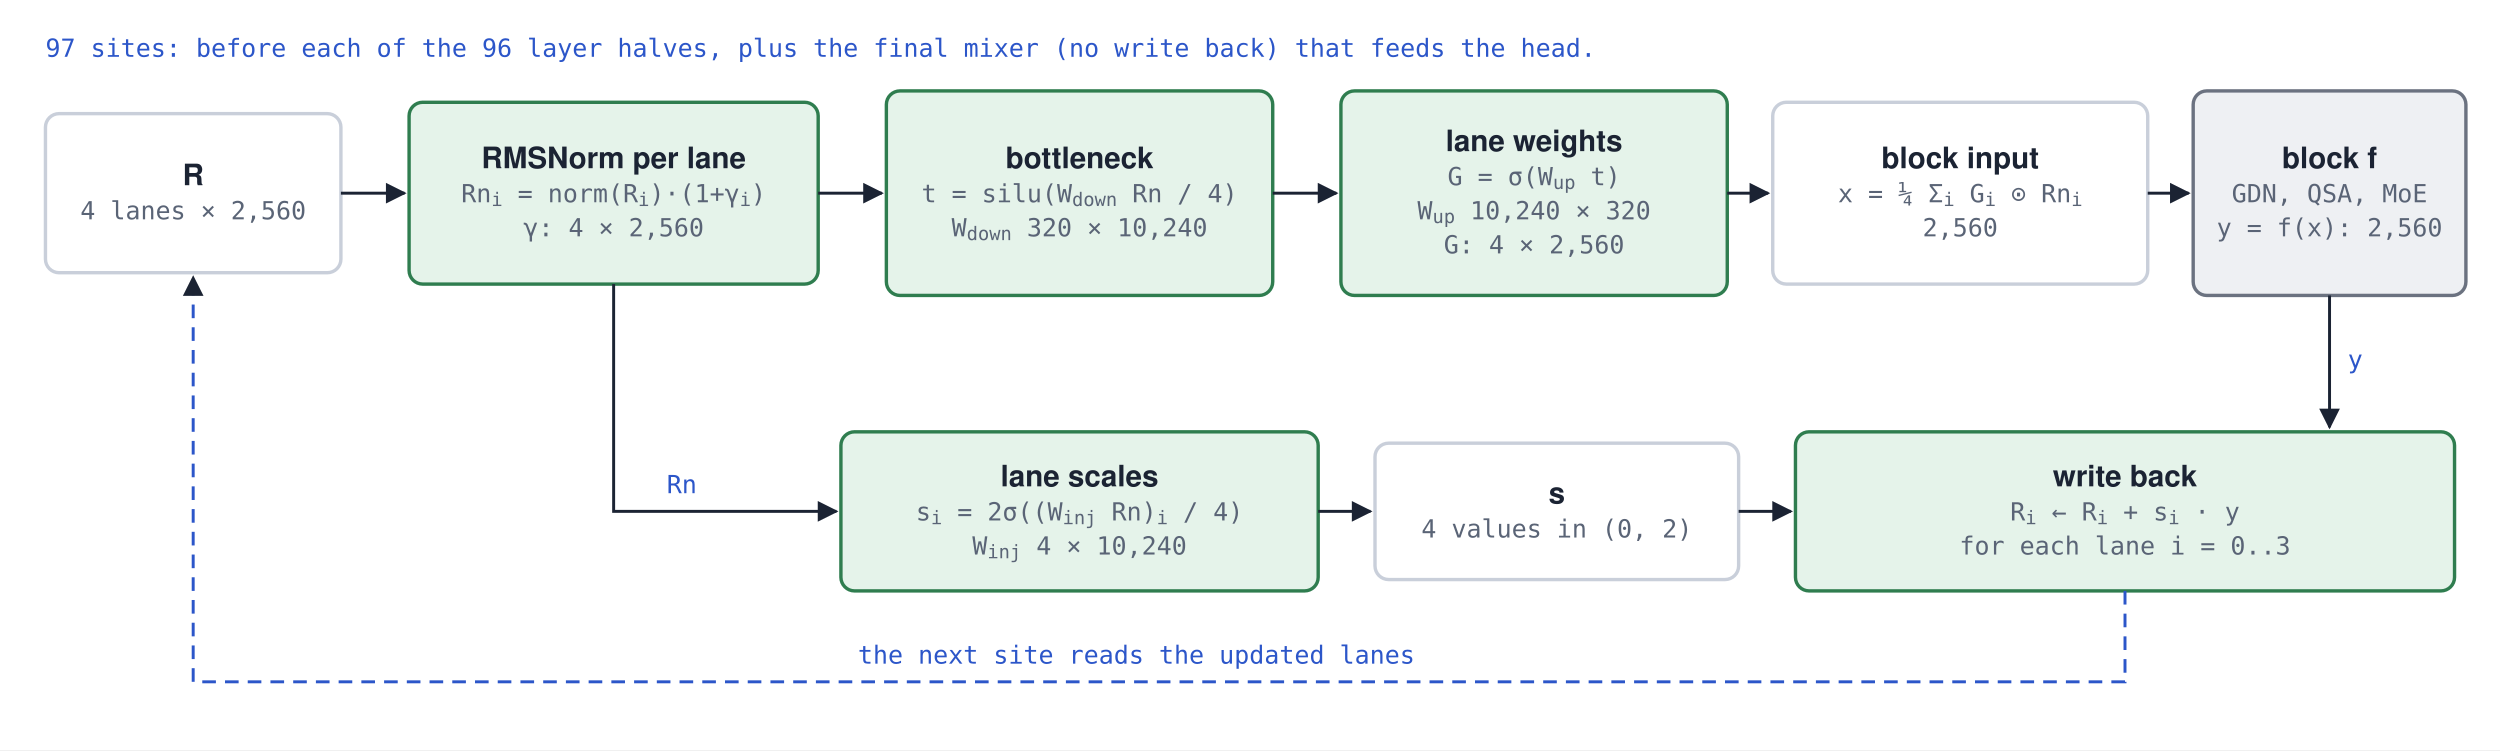
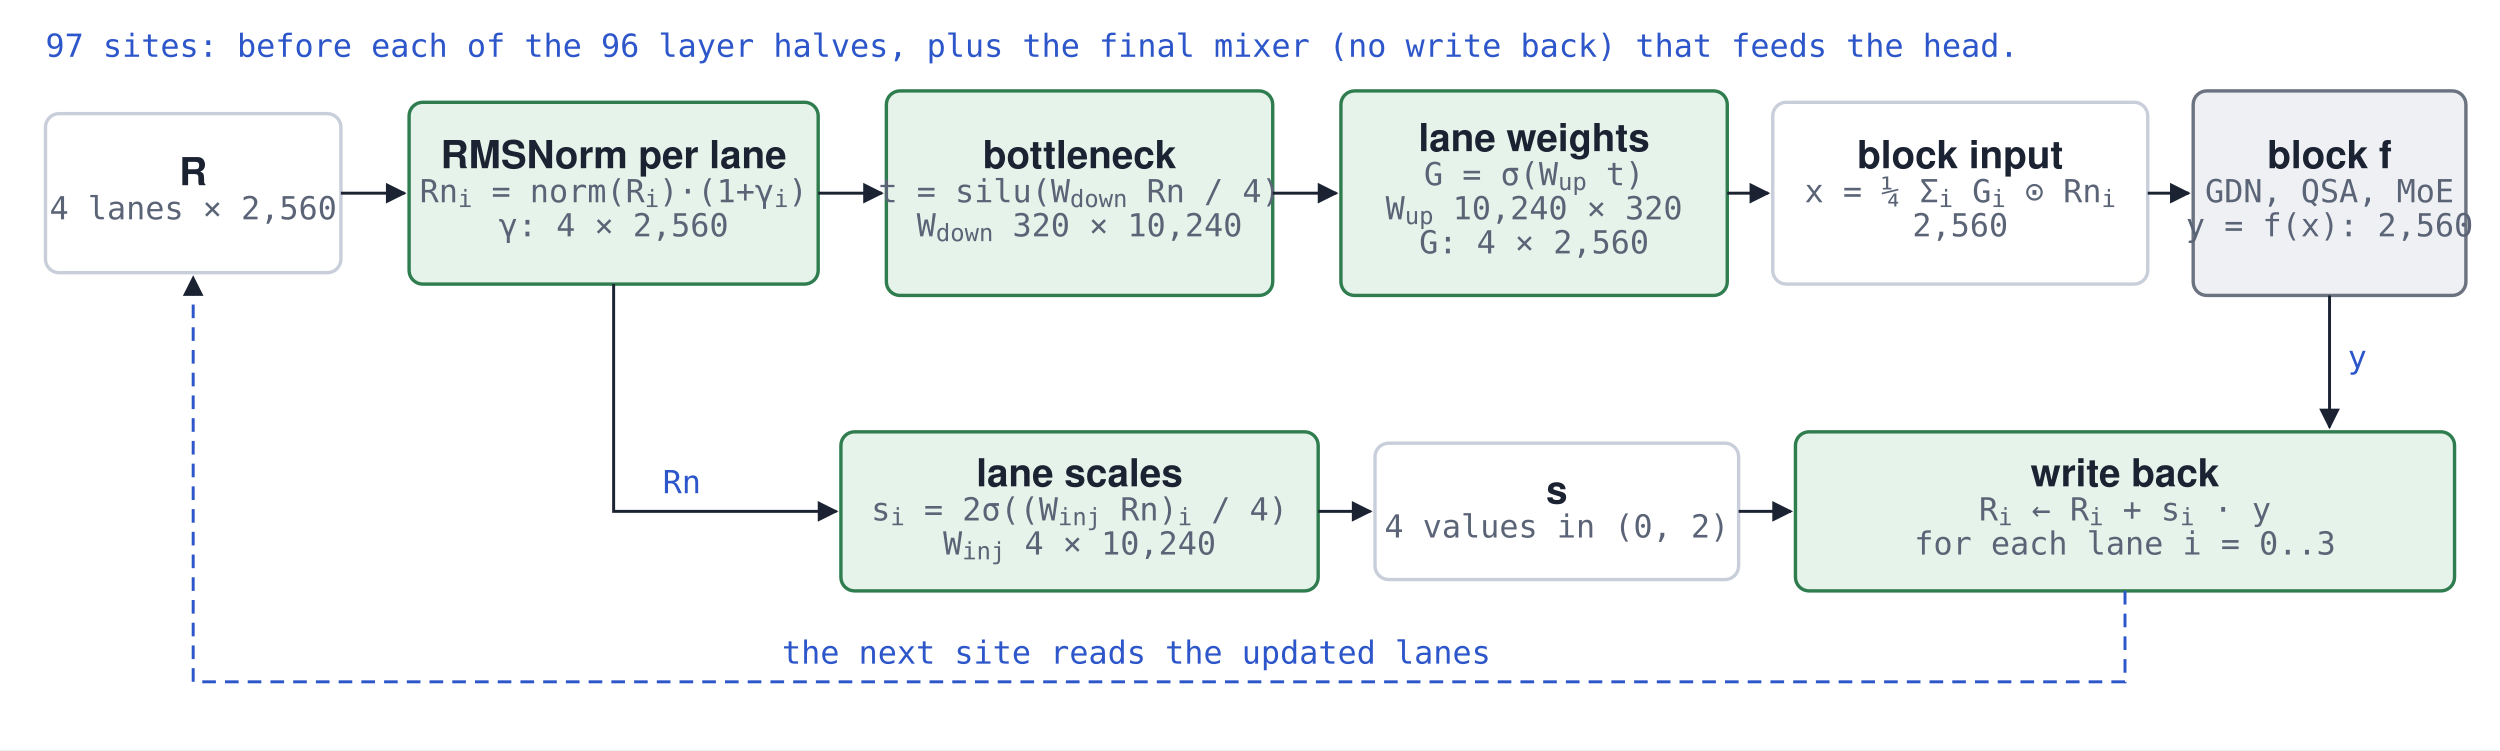
<svg xmlns="http://www.w3.org/2000/svg" viewBox="0 0 1100 330" role="img" aria-label="Hyper-connection site: per-lane RMSNorm, a 320-wide bottleneck gives per-element lane weights, the block input is their weighted mean, and four lane scales decide how much of the block output each lane receives">
  <rect width="100%" height="100%" fill="#ffffff" />
-   <style>rect.ok{fill:#e5f3ea;stroke:#2f7d4f;stroke-width:1.5}rect.ref{fill:#fbf0dc;stroke:#a86a12;stroke-width:1.5;stroke-dasharray:5 3}rect.mix{fill:#e5f3ea;stroke:#a86a12;stroke-width:1.5;stroke-dasharray:5 3}rect.wt{fill:#eceefa;stroke:#5b5f9e;stroke-width:1.5}rect.dat{fill:#fff;stroke:#c9cfda;stroke-width:1.5}rect.host2{fill:#eef0f3;stroke:#6b7280;stroke-width:1.5}rect.st{fill:#fbf0dc;stroke:#a86a12;stroke-width:1.5}rect.spec{fill:none;stroke:#5a6476;stroke-width:1.5;stroke-dasharray:3 3}rect.bar{fill:#2c56c9}rect.bar2{fill:#b0245e}text.tm{font:600 11px Menlo,monospace;fill:#b0245e}rect.grp{fill:none;stroke:#5a6476;stroke-width:1;stroke-dasharray:2 4}text{fill:#1b2333}text.t{font:600 13px Helvetica,Arial,sans-serif}text.m{font:11px Menlo,monospace;fill:#5a6476}text.al{font:11px Menlo,monospace;fill:#2c56c9}text.gt{font:600 13px Helvetica,Arial,sans-serif;fill:#5a6476}polyline.ar{fill:none;stroke:#1b2333;stroke-width:1.3}polyline.dash{stroke-dasharray:6 4;stroke:#2c56c9}.ahp{fill:#1b2333}</style>
+   <style>rect.ok{fill:#e5f3ea;stroke:#2f7d4f;stroke-width:1.5}rect.ref{fill:#fbf0dc;stroke:#a86a12;stroke-width:1.5;stroke-dasharray:5 3}rect.mix{fill:#e5f3ea;stroke:#a86a12;stroke-width:1.5;stroke-dasharray:5 3}rect.wt{fill:#eceefa;stroke:#5b5f9e;stroke-width:1.5}rect.dat{fill:#fff;stroke:#c9cfda;stroke-width:1.5}rect.host2{fill:#eef0f3;stroke:#6b7280;stroke-width:1.5}rect.st{fill:#fbf0dc;stroke:#a86a12;stroke-width:1.5}rect.spec{fill:none;stroke:#5a6476;stroke-width:1.5;stroke-dasharray:3 3}rect.bar{fill:#2c56c9}rect.bar2{fill:#b0245e}text.tm{font:600 14px Menlo,monospace;fill:#b0245e}rect.grp{fill:none;stroke:#5a6476;stroke-width:1;stroke-dasharray:2 4}text{fill:#1b2333}text.t{font:600 17px Helvetica,Arial,sans-serif}text.m{font:14px Menlo,monospace;fill:#5a6476}text.al{font:14px Menlo,monospace;fill:#2c56c9}text.gt{font:600 17px Helvetica,Arial,sans-serif;fill:#5a6476}polyline.ar{fill:none;stroke:#1b2333;stroke-width:1.3}polyline.dash{stroke-dasharray:6 4;stroke:#2c56c9}.ahp{fill:#1b2333}</style>
  <defs>
    <marker id="ah2" viewBox="0 0 10 10" refX="9" refY="5" markerWidth="7" markerHeight="7" orient="auto-start-reverse">
      <path d="M0,0 L10,5 L0,10 z" class="ahp" />
    </marker>
  </defs>
  <rect class="dat" x="20" y="50" width="130" height="70" rx="6" />
  <text class="t" x="85.0" y="81.5" text-anchor="middle">R</text>
-   <text class="m" x="85.0" y="96.5" text-anchor="middle">4 lanes × 2,560</text>
+   <text textLength="118" lengthAdjust="spacingAndGlyphs" class="m" x="85.0" y="96.5" text-anchor="middle">4 lanes × 2,560</text>
  <rect class="ok" x="180" y="45" width="180" height="80" rx="6" />
  <text class="t" x="270.0" y="74.0" text-anchor="middle">RMSNorm per lane</text>
-   <text class="m" x="270.0" y="89.0" text-anchor="middle">Rn<tspan baseline-shift="sub" font-size="75%">i</tspan> = norm(R<tspan baseline-shift="sub" font-size="75%">i</tspan>)·(1+γ<tspan baseline-shift="sub" font-size="75%">i</tspan>)</text>
+   <text textLength="168" lengthAdjust="spacingAndGlyphs" class="m" x="270.0" y="89.0" text-anchor="middle">Rn<tspan baseline-shift="sub" font-size="75%">i</tspan> = norm(R<tspan baseline-shift="sub" font-size="75%">i</tspan>)·(1+γ<tspan baseline-shift="sub" font-size="75%">i</tspan>)</text>
  <text class="m" x="270.0" y="104.0" text-anchor="middle">γ: 4 × 2,560</text>
  <rect class="ok" x="390" y="40" width="170" height="90" rx="6" />
  <text class="t" x="475.0" y="74.0" text-anchor="middle">bottleneck</text>
-   <text class="m" x="475.0" y="89.0" text-anchor="middle">t = silu(W<tspan baseline-shift="sub" font-size="75%">down</tspan> Rn / 4)</text>
+   <text textLength="158" lengthAdjust="spacingAndGlyphs" class="m" x="475.0" y="89.0" text-anchor="middle">t = silu(W<tspan baseline-shift="sub" font-size="75%">down</tspan> Rn / 4)</text>
  <text class="m" x="475.0" y="104.0" text-anchor="middle">W<tspan baseline-shift="sub" font-size="75%">down</tspan> 320 × 10,240</text>
  <rect class="ok" x="590" y="40" width="170" height="90" rx="6" />
  <text class="t" x="675.0" y="66.5" text-anchor="middle">lane weights</text>
  <text class="m" x="675.0" y="81.5" text-anchor="middle">G = σ(W<tspan baseline-shift="sub" font-size="75%">up</tspan> t)</text>
  <text class="m" x="675.0" y="96.5" text-anchor="middle">W<tspan baseline-shift="sub" font-size="75%">up</tspan> 10,240 × 320</text>
  <text class="m" x="675.0" y="111.5" text-anchor="middle">G: 4 × 2,560</text>
  <rect class="dat" x="780" y="45" width="165" height="80" rx="6" />
  <text class="t" x="862.5" y="74.0" text-anchor="middle">block input</text>
  <text class="m" x="862.5" y="89.0" text-anchor="middle">x = ¼ Σ<tspan baseline-shift="sub" font-size="75%">i</tspan> G<tspan baseline-shift="sub" font-size="75%">i</tspan> ⊙ Rn<tspan baseline-shift="sub" font-size="75%">i</tspan>
  </text>
  <text class="m" x="862.5" y="104.0" text-anchor="middle">2,560</text>
  <rect class="host2" x="965" y="40" width="120" height="90" rx="6" />
  <text class="t" x="1025.0" y="74.0" text-anchor="middle">block f</text>
-   <text class="m" x="1025.0" y="89.0" text-anchor="middle">GDN, QSA, MoE</text>
-   <text class="m" x="1025.0" y="104.0" text-anchor="middle">y = f(x): 2,560</text>
+   <text textLength="108" lengthAdjust="spacingAndGlyphs" class="m" x="1025.0" y="89.0" text-anchor="middle">GDN, QSA, MoE</text>
+   <text textLength="108" lengthAdjust="spacingAndGlyphs" class="m" x="1025.0" y="104.0" text-anchor="middle">y = f(x): 2,560</text>
  <polyline class="ar" points="150,85 178,85" marker-end="url(#ah2)" />
  <polyline class="ar" points="360,85 388,85" marker-end="url(#ah2)" />
  <polyline class="ar" points="560,85 588,85" marker-end="url(#ah2)" />
  <polyline class="ar" points="760,85 778,85" marker-end="url(#ah2)" />
  <polyline class="ar" points="945,85 963,85" marker-end="url(#ah2)" />
  <rect class="ok" x="370" y="190" width="210" height="70" rx="6" />
  <text class="t" x="475.0" y="214.0" text-anchor="middle">lane scales</text>
  <text class="m" x="475.0" y="229.0" text-anchor="middle">s<tspan baseline-shift="sub" font-size="75%">i</tspan> = 2σ((W<tspan baseline-shift="sub" font-size="75%">inj</tspan> Rn)<tspan baseline-shift="sub" font-size="75%">i</tspan> / 4)</text>
  <text class="m" x="475.0" y="244.0" text-anchor="middle">W<tspan baseline-shift="sub" font-size="75%">inj</tspan> 4 × 10,240</text>
  <rect class="dat" x="605" y="195" width="160" height="60" rx="6" />
  <text class="t" x="685.0" y="221.5" text-anchor="middle">s</text>
-   <text class="m" x="685.0" y="236.5" text-anchor="middle">4 values in (0, 2)</text>
+   <text textLength="148" lengthAdjust="spacingAndGlyphs" class="m" x="685.0" y="236.5" text-anchor="middle">4 values in (0, 2)</text>
  <rect class="ok" x="790" y="190" width="290" height="70" rx="6" />
  <text class="t" x="935.0" y="214.0" text-anchor="middle">write back</text>
  <text class="m" x="935.0" y="229.0" text-anchor="middle">R<tspan baseline-shift="sub" font-size="75%">i</tspan> ← R<tspan baseline-shift="sub" font-size="75%">i</tspan> + s<tspan baseline-shift="sub" font-size="75%">i</tspan> · y</text>
  <text class="m" x="935.0" y="244.0" text-anchor="middle">for each lane i = 0..3</text>
  <polyline class="ar" points="270,125 270,225 368,225" marker-end="url(#ah2)" />
  <text class="al" x="300" y="217" text-anchor="middle">Rn</text>
  <polyline class="ar" points="580,225 603,225" marker-end="url(#ah2)" />
  <polyline class="ar" points="765,225 788,225" marker-end="url(#ah2)" />
  <polyline class="ar" points="1025,130 1025,188" marker-end="url(#ah2)" />
  <text class="al" x="1033" y="162" text-anchor="start">y</text>
  <polyline class="ar dash" points="935,260 935,300 85,300 85,122" marker-end="url(#ah2)" />
  <text class="al" x="500" y="292" text-anchor="middle">the next site reads the updated lanes</text>
  <text class="al" x="20" y="25" text-anchor="start">97 sites: before each of the 96 layer halves, plus the final mixer (no write back) that feeds the head.</text>
</svg>
